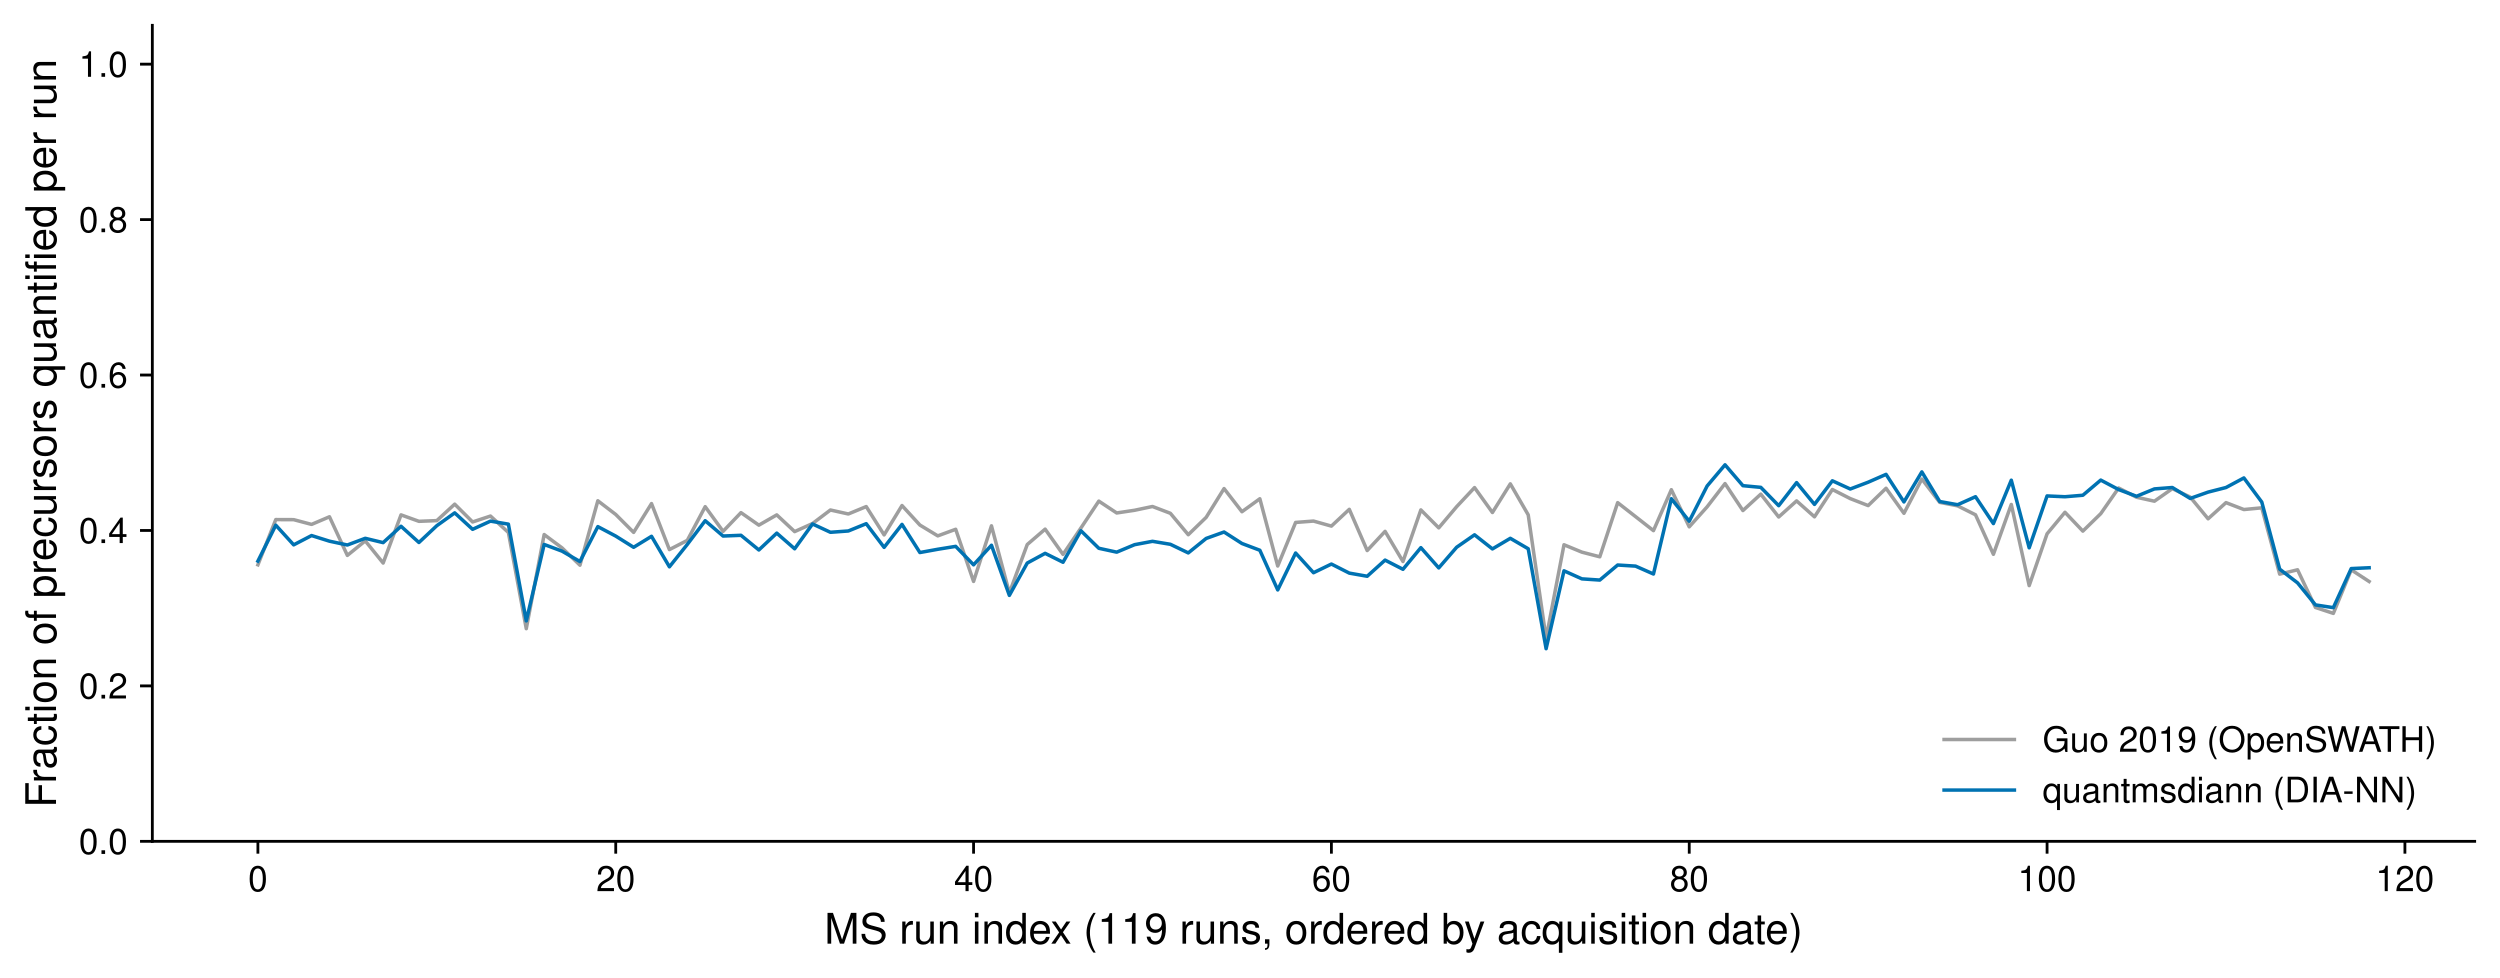
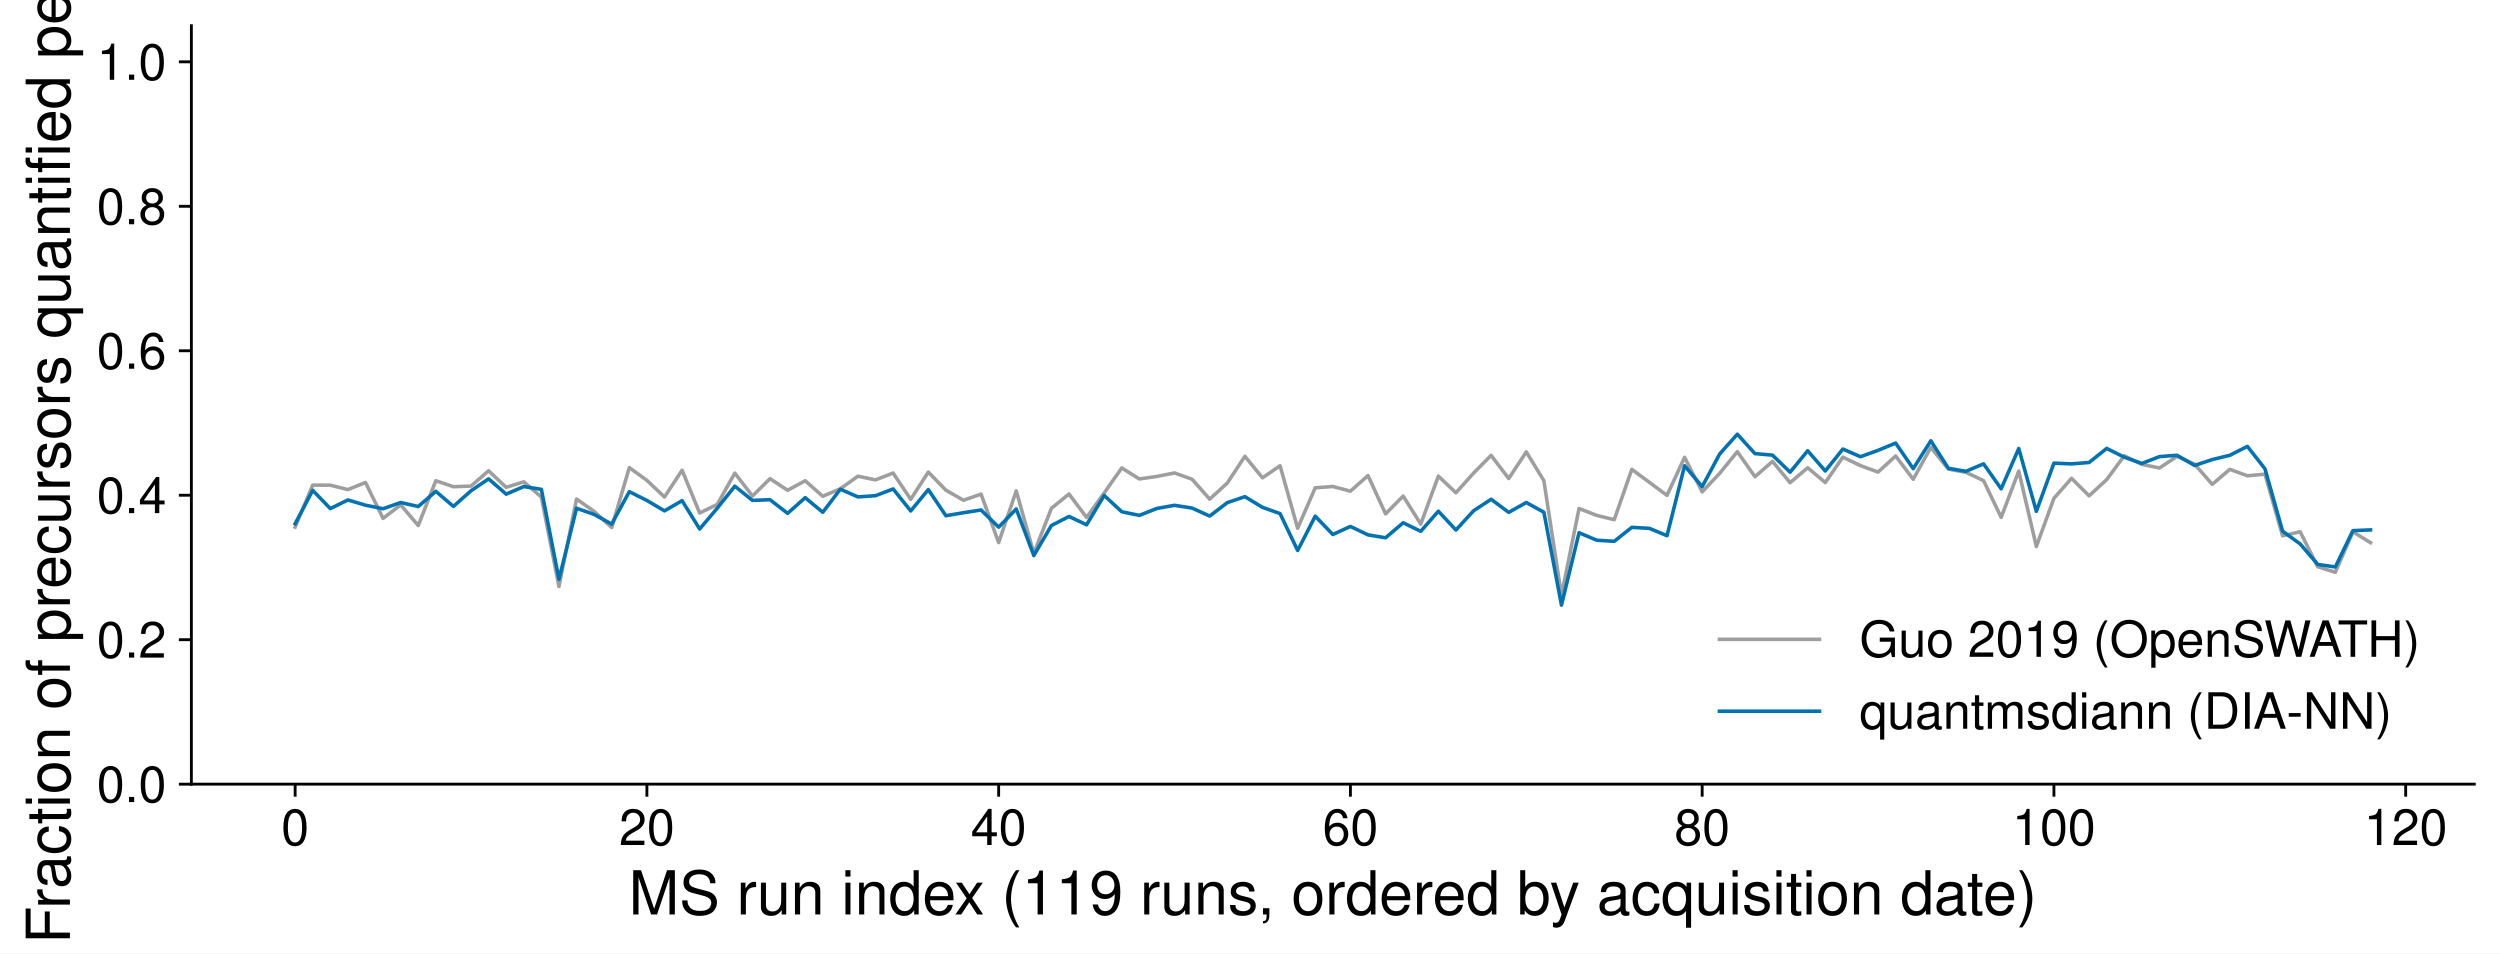
- <svg xmlns="http://www.w3.org/2000/svg" xmlns:xlink="http://www.w3.org/1999/xlink" width="711.111pt" height="278.185pt" viewBox="0 0 711.111 278.185" version="1.1">
+ <svg xmlns="http://www.w3.org/2000/svg" xmlns:xlink="http://www.w3.org/1999/xlink" width="699.841pt" height="266.845pt" viewBox="0 0 699.841 266.845" version="1.1">
  <defs>
    <style type="text/css">*{stroke-linejoin: round; stroke-linecap: butt}</style>
  </defs>
  <g id="figure_1">
    <g id="patch_1">
-       <path d="M 0 278.185  L 711.111 278.185  L 711.111 0  L 0 0  z " style="fill: #ffffff" />
+       <path d="M 0 266.845  L 699.841 266.845  L 699.841 0  L 0 0  z " style="fill: #ffffff" />
    </g>
    <g id="axes_1">
      <g id="patch_2">
-         <path d="M 43.331 239.312  L 703.911 239.312  L 703.911 7.2  L 43.331 7.2  z " style="fill: #ffffff" />
+         <path d="M 53.571 219.512  L 692.641 219.512  L 692.641 7.2  L 53.571 7.2  z " style="fill: #ffffff" />
      </g>
      <g id="matplotlib.axis_1">
        <g id="xtick_1">
          <g id="line2d_1">
            <defs>
-               <path id="md797ba50f5" d="M 0 0  L 0 3.5  " style="stroke: #000000; stroke-width: 0.8" />
+               <path id="ma860325b79" d="M 0 0  L 0 3.5  " style="stroke: #000000; stroke-width: 0.8" />
            </defs>
            <g>
-               <use xlink:href="#md797ba50f5" x="73.358" y="239.312" style="stroke: #000000; stroke-width: 0.8" />
+               <use xlink:href="#ma860325b79" x="82.62" y="219.512" style="stroke: #000000; stroke-width: 0.8" />
            </g>
          </g>
          <g id="text_1">
-             <text style="font-size: 10px; font-family: 'Helvetica', 'Arial', 'DejaVu Sans', sans-serif; text-anchor: middle" x="73.358" y="253.486" transform="rotate(-0 73.35761 253.4859)">0</text>
+             <text style="font-size: 14px; font-family: 'Helvetica', 'Arial', 'DejaVu Sans', sans-serif; text-anchor: middle" x="82.62" y="236.555" transform="rotate(-0 82.61957 236.5553)">0</text>
          </g>
        </g>
        <g id="xtick_2">
          <g id="line2d_2">
            <g>
-               <use xlink:href="#md797ba50f5" x="175.142" y="239.312" style="stroke: #000000; stroke-width: 0.8" />
+               <use xlink:href="#ma860325b79" x="181.09" y="219.512" style="stroke: #000000; stroke-width: 0.8" />
            </g>
          </g>
          <g id="text_2">
-             <text style="font-size: 10px; font-family: 'Helvetica', 'Arial', 'DejaVu Sans', sans-serif; text-anchor: middle" x="175.142" y="253.486" transform="rotate(-0 175.1419 253.4859)">20</text>
+             <text style="font-size: 14px; font-family: 'Helvetica', 'Arial', 'DejaVu Sans', sans-serif; text-anchor: middle" x="181.09" y="236.555" transform="rotate(-0 181.0895 236.5553)">20</text>
          </g>
        </g>
        <g id="xtick_3">
          <g id="line2d_3">
            <g>
-               <use xlink:href="#md797ba50f5" x="276.926" y="239.312" style="stroke: #000000; stroke-width: 0.8" />
+               <use xlink:href="#ma860325b79" x="279.559" y="219.512" style="stroke: #000000; stroke-width: 0.8" />
            </g>
          </g>
          <g id="text_3">
-             <text style="font-size: 10px; font-family: 'Helvetica', 'Arial', 'DejaVu Sans', sans-serif; text-anchor: middle" x="276.926" y="253.486" transform="rotate(-0 276.9262 253.4859)">40</text>
+             <text style="font-size: 14px; font-family: 'Helvetica', 'Arial', 'DejaVu Sans', sans-serif; text-anchor: middle" x="279.559" y="236.555" transform="rotate(-0 279.5595 236.5553)">40</text>
          </g>
        </g>
        <g id="xtick_4">
          <g id="line2d_4">
            <g>
-               <use xlink:href="#md797ba50f5" x="378.71" y="239.312" style="stroke: #000000; stroke-width: 0.8" />
+               <use xlink:href="#ma860325b79" x="378.029" y="219.512" style="stroke: #000000; stroke-width: 0.8" />
            </g>
          </g>
          <g id="text_4">
-             <text style="font-size: 10px; font-family: 'Helvetica', 'Arial', 'DejaVu Sans', sans-serif; text-anchor: middle" x="378.71" y="253.486" transform="rotate(-0 378.7105 253.4859)">60</text>
+             <text style="font-size: 14px; font-family: 'Helvetica', 'Arial', 'DejaVu Sans', sans-serif; text-anchor: middle" x="378.029" y="236.555" transform="rotate(-0 378.0294 236.5553)">60</text>
          </g>
        </g>
        <g id="xtick_5">
          <g id="line2d_5">
            <g>
-               <use xlink:href="#md797ba50f5" x="480.495" y="239.312" style="stroke: #000000; stroke-width: 0.8" />
+               <use xlink:href="#ma860325b79" x="476.499" y="219.512" style="stroke: #000000; stroke-width: 0.8" />
            </g>
          </g>
          <g id="text_5">
-             <text style="font-size: 10px; font-family: 'Helvetica', 'Arial', 'DejaVu Sans', sans-serif; text-anchor: middle" x="480.495" y="253.486" transform="rotate(-0 480.4947 253.4859)">80</text>
+             <text style="font-size: 14px; font-family: 'Helvetica', 'Arial', 'DejaVu Sans', sans-serif; text-anchor: middle" x="476.499" y="236.555" transform="rotate(-0 476.4994 236.5553)">80</text>
          </g>
        </g>
        <g id="xtick_6">
          <g id="line2d_6">
            <g>
-               <use xlink:href="#md797ba50f5" x="582.279" y="239.312" style="stroke: #000000; stroke-width: 0.8" />
+               <use xlink:href="#ma860325b79" x="574.969" y="219.512" style="stroke: #000000; stroke-width: 0.8" />
            </g>
          </g>
          <g id="text_6">
-             <text style="font-size: 10px; font-family: 'Helvetica', 'Arial', 'DejaVu Sans', sans-serif; text-anchor: middle" x="582.279" y="253.486" transform="rotate(-0 582.279 253.4859)">100</text>
+             <text style="font-size: 14px; font-family: 'Helvetica', 'Arial', 'DejaVu Sans', sans-serif; text-anchor: middle" x="574.969" y="236.555" transform="rotate(-0 574.9693 236.5553)">100</text>
          </g>
        </g>
        <g id="xtick_7">
          <g id="line2d_7">
            <g>
-               <use xlink:href="#md797ba50f5" x="684.063" y="239.312" style="stroke: #000000; stroke-width: 0.8" />
+               <use xlink:href="#ma860325b79" x="673.439" y="219.512" style="stroke: #000000; stroke-width: 0.8" />
            </g>
          </g>
          <g id="text_7">
-             <text style="font-size: 10px; font-family: 'Helvetica', 'Arial', 'DejaVu Sans', sans-serif; text-anchor: middle" x="684.063" y="253.486" transform="rotate(-0 684.0633 253.4859)">120</text>
+             <text style="font-size: 14px; font-family: 'Helvetica', 'Arial', 'DejaVu Sans', sans-serif; text-anchor: middle" x="673.439" y="236.555" transform="rotate(-0 673.4393 236.5553)">120</text>
          </g>
        </g>
        <g id="text_8">
-           <text style="font-size: 12px; font-family: 'Helvetica', 'Arial', 'DejaVu Sans', sans-serif; text-anchor: middle" x="373.621" y="268.413" transform="rotate(-0 373.6212 268.4128)">MS run index (119 runs, ordered by acquisition date)</text>
+           <text style="font-size: 17px; font-family: 'Helvetica', 'Arial', 'DejaVu Sans', sans-serif; text-anchor: middle" x="373.106" y="256" transform="rotate(-0 373.1059 256.0003)">MS run index (119 runs, ordered by acquisition date)</text>
        </g>
      </g>
      <g id="matplotlib.axis_2">
        <g id="ytick_1">
          <g id="line2d_8">
            <defs>
-               <path id="mc95a0e3382" d="M 0 0  L -3.5 0  " style="stroke: #000000; stroke-width: 0.8" />
+               <path id="m981cb5f627" d="M 0 0  L -3.5 0  " style="stroke: #000000; stroke-width: 0.8" />
            </defs>
            <g>
-               <use xlink:href="#mc95a0e3382" x="43.331" y="239.312" style="stroke: #000000; stroke-width: 0.8" />
+               <use xlink:href="#m981cb5f627" x="53.571" y="219.512" style="stroke: #000000; stroke-width: 0.8" />
            </g>
          </g>
          <g id="text_9">
-             <text style="font-size: 10px; font-family: 'Helvetica', 'Arial', 'DejaVu Sans', sans-serif; text-anchor: end" x="36.331" y="242.899" transform="rotate(-0 36.33125 242.8992)">0.0</text>
+             <text style="font-size: 14px; font-family: 'Helvetica', 'Arial', 'DejaVu Sans', sans-serif; text-anchor: end" x="46.571" y="224.534" transform="rotate(-0 46.57094 224.5339)">0.0</text>
          </g>
        </g>
        <g id="ytick_2">
          <g id="line2d_9">
            <g>
-               <use xlink:href="#mc95a0e3382" x="43.331" y="195.101" style="stroke: #000000; stroke-width: 0.8" />
+               <use xlink:href="#m981cb5f627" x="53.571" y="179.072" style="stroke: #000000; stroke-width: 0.8" />
            </g>
          </g>
          <g id="text_10">
-             <text style="font-size: 10px; font-family: 'Helvetica', 'Arial', 'DejaVu Sans', sans-serif; text-anchor: end" x="36.331" y="198.687" transform="rotate(-0 36.33125 198.6873)">0.2</text>
+             <text style="font-size: 14px; font-family: 'Helvetica', 'Arial', 'DejaVu Sans', sans-serif; text-anchor: end" x="46.571" y="184.093" transform="rotate(-0 46.57094 184.0934)">0.2</text>
          </g>
        </g>
        <g id="ytick_3">
          <g id="line2d_10">
            <g>
-               <use xlink:href="#mc95a0e3382" x="43.331" y="150.889" style="stroke: #000000; stroke-width: 0.8" />
+               <use xlink:href="#m981cb5f627" x="53.571" y="138.632" style="stroke: #000000; stroke-width: 0.8" />
            </g>
          </g>
          <g id="text_11">
-             <text style="font-size: 10px; font-family: 'Helvetica', 'Arial', 'DejaVu Sans', sans-serif; text-anchor: end" x="36.331" y="154.475" transform="rotate(-0 36.33125 154.4754)">0.4</text>
+             <text style="font-size: 14px; font-family: 'Helvetica', 'Arial', 'DejaVu Sans', sans-serif; text-anchor: end" x="46.571" y="143.653" transform="rotate(-0 46.57094 143.653)">0.4</text>
          </g>
        </g>
        <g id="ytick_4">
          <g id="line2d_11">
            <g>
-               <use xlink:href="#mc95a0e3382" x="43.331" y="106.677" style="stroke: #000000; stroke-width: 0.8" />
+               <use xlink:href="#m981cb5f627" x="53.571" y="98.191" style="stroke: #000000; stroke-width: 0.8" />
            </g>
          </g>
          <g id="text_12">
-             <text style="font-size: 10px; font-family: 'Helvetica', 'Arial', 'DejaVu Sans', sans-serif; text-anchor: end" x="36.331" y="110.264" transform="rotate(-0 36.33125 110.2635)">0.6</text>
+             <text style="font-size: 14px; font-family: 'Helvetica', 'Arial', 'DejaVu Sans', sans-serif; text-anchor: end" x="46.571" y="103.212" transform="rotate(-0 46.57094 103.2125)">0.6</text>
          </g>
        </g>
        <g id="ytick_5">
          <g id="line2d_12">
            <g>
-               <use xlink:href="#mc95a0e3382" x="43.331" y="62.465" style="stroke: #000000; stroke-width: 0.8" />
+               <use xlink:href="#m981cb5f627" x="53.571" y="57.751" style="stroke: #000000; stroke-width: 0.8" />
            </g>
          </g>
          <g id="text_13">
-             <text style="font-size: 10px; font-family: 'Helvetica', 'Arial', 'DejaVu Sans', sans-serif; text-anchor: end" x="36.331" y="66.052" transform="rotate(-0 36.33125 66.0516)">0.8</text>
+             <text style="font-size: 14px; font-family: 'Helvetica', 'Arial', 'DejaVu Sans', sans-serif; text-anchor: end" x="46.571" y="62.772" transform="rotate(-0 46.57094 62.772)">0.8</text>
          </g>
        </g>
        <g id="ytick_6">
          <g id="line2d_13">
            <g>
-               <use xlink:href="#mc95a0e3382" x="43.331" y="18.253" style="stroke: #000000; stroke-width: 0.8" />
+               <use xlink:href="#m981cb5f627" x="53.571" y="17.31" style="stroke: #000000; stroke-width: 0.8" />
            </g>
          </g>
          <g id="text_14">
-             <text style="font-size: 10px; font-family: 'Helvetica', 'Arial', 'DejaVu Sans', sans-serif; text-anchor: end" x="36.331" y="21.84" transform="rotate(-0 36.33125 21.83969)">1.0</text>
+             <text style="font-size: 14px; font-family: 'Helvetica', 'Arial', 'DejaVu Sans', sans-serif; text-anchor: end" x="46.571" y="22.332" transform="rotate(-0 46.57094 22.33152)">1.0</text>
          </g>
        </g>
        <g id="text_15">
-           <text style="font-size: 12px; font-family: 'Helvetica', 'Arial', 'DejaVu Sans', sans-serif; text-anchor: middle" x="15.93" y="123.256" transform="rotate(-90 15.93 123.2562)">Fraction of precursors quantified per run</text>
+           <text style="font-size: 17px; font-family: 'Helvetica', 'Arial', 'DejaVu Sans', sans-serif; text-anchor: middle" x="19.567" y="113.356" transform="rotate(-90 19.5675 113.3563)">Fraction of precursors quantified per run</text>
        </g>
      </g>
      <g id="line2d_14">
-         <path d="M 73.358 160.657  L 78.447 147.793  L 83.536 147.816  L 88.625 149.164  L 93.714 146.993  L 98.804 157.979  L 103.893 153.848  L 108.982 160.15  L 114.071 146.454  L 119.161 148.287  L 124.25 148.086  L 129.339 143.406  L 134.428 148.469  L 139.517 146.788  L 144.607 151.463  L 149.696 178.817  L 154.785 152.052  L 159.874 155.845  L 164.963 160.767  L 170.053 142.442  L 175.142 146.335  L 180.231 151.431  L 185.32 143.242  L 190.41 156.329  L 195.499 153.706  L 200.588 144.119  L 205.677 151.134  L 210.766 145.819  L 215.856 149.374  L 220.945 146.459  L 226.034 151.211  L 231.123 148.913  L 236.212 145.065  L 241.302 146.198  L 246.391 144.096  L 251.48 152.144  L 256.569 143.799  L 261.659 149.347  L 266.748 152.427  L 271.837 150.553  L 276.926 165.378  L 282.015 149.571  L 287.105 168.659  L 292.194 154.89  L 297.283 150.512  L 302.372 157.696  L 307.461 150.192  L 312.551 142.542  L 317.64 145.91  L 322.729 145.143  L 327.818 144.069  L 332.908 146.006  L 337.997 152.093  L 343.086 147.162  L 348.175 138.978  L 353.264 145.554  L 358.354 141.871  L 363.443 160.995  L 368.532 148.607  L 373.621 148.214  L 378.71 149.648  L 383.8 144.878  L 388.889 156.595  L 393.978 151.147  L 399.067 159.72  L 404.157 145.042  L 409.246 150.142  L 414.335 144.124  L 419.424 138.695  L 424.513 145.778  L 429.603 137.63  L 434.692 146.445  L 439.781 181.559  L 444.87 154.954  L 449.959 157.056  L 455.049 158.377  L 460.138 142.977  L 465.227 146.948  L 470.316 150.933  L 475.406 139.298  L 480.495 149.85  L 485.584 144.16  L 490.673 137.557  L 495.762 145.22  L 500.852 140.555  L 505.941 147.053  L 511.03 142.478  L 516.119 147.007  L 521.208 139.238  L 526.298 141.825  L 531.387 143.808  L 536.476 138.887  L 541.565 146.002  L 546.655 136.268  L 551.744 142.894  L 556.833 143.886  L 561.922 146.431  L 567.011 157.664  L 572.101 143.493  L 577.19 166.57  L 582.279 151.837  L 587.368 145.718  L 592.457 151.07  L 597.547 146.107  L 602.636 138.813  L 607.725 141.437  L 612.814 142.561  L 617.904 138.996  L 622.993 141.382  L 628.082 147.565  L 633.171 142.972  L 638.26 144.937  L 643.35 144.448  L 648.439 163.308  L 653.528 162.074  L 658.617 172.79  L 663.706 174.472  L 668.796 162.083  L 673.885 165.405  " clip-path="url(#pb2ab83dd8c)" style="fill: none; stroke: #9e9e9e; stroke-linecap: square" />
+         <path d="M 82.62 147.567  L 87.543 135.8  L 92.467 135.821  L 97.39 137.054  L 102.314 135.069  L 107.237 145.117  L 112.161 141.339  L 117.084 147.103  L 122.008 134.575  L 126.931 136.251  L 131.855 136.068  L 136.778 131.787  L 141.702 136.419  L 146.625 134.88  L 151.549 139.157  L 156.472 164.178  L 161.396 139.696  L 166.319 143.165  L 171.243 147.667  L 176.166 130.905  L 181.09 134.467  L 186.013 139.127  L 190.937 131.637  L 195.86 143.608  L 200.784 141.209  L 205.707 132.439  L 210.631 138.856  L 215.554 133.994  L 220.478 137.246  L 225.401 134.579  L 230.325 138.927  L 235.248 136.824  L 240.172 133.305  L 245.095 134.341  L 250.018 132.418  L 254.942 139.779  L 259.865 132.147  L 264.789 137.221  L 269.712 140.039  L 274.636 138.325  L 279.559 151.885  L 284.483 137.426  L 289.406 154.886  L 294.33 142.292  L 299.253 138.287  L 304.177 144.858  L 309.1 137.995  L 314.024 130.997  L 318.947 134.078  L 323.871 133.376  L 328.794 132.393  L 333.718 134.166  L 338.641 139.733  L 343.565 135.223  L 348.488 127.737  L 353.412 133.752  L 358.335 130.383  L 363.259 147.876  L 368.182 136.544  L 373.106 136.185  L 378.029 137.497  L 382.953 133.133  L 387.876 143.851  L 392.8 138.868  L 397.723 146.71  L 402.647 133.284  L 407.57 137.949  L 412.494 132.444  L 417.417 127.478  L 422.341 133.957  L 427.264 126.504  L 432.188 134.567  L 437.111 166.686  L 442.035 142.35  L 446.958 144.273  L 451.882 145.481  L 456.805 131.394  L 461.729 135.027  L 466.652 138.672  L 471.576 128.029  L 476.499 137.681  L 481.423 132.477  L 486.346 126.437  L 491.27 133.447  L 496.193 129.179  L 501.117 135.123  L 506.04 130.939  L 510.964 135.081  L 515.887 127.975  L 520.811 130.341  L 525.734 132.155  L 530.658 127.653  L 535.581 134.161  L 540.505 125.258  L 545.428 131.319  L 550.352 132.226  L 555.275 134.554  L 560.199 144.829  L 565.122 131.867  L 570.046 152.976  L 574.969 139.499  L 579.893 133.902  L 584.816 138.797  L 589.74 134.258  L 594.663 127.586  L 599.587 129.986  L 604.51 131.014  L 609.434 127.754  L 614.357 129.936  L 619.281 135.591  L 624.204 131.39  L 629.128 133.188  L 634.051 132.74  L 638.975 149.991  L 643.898 148.862  L 648.822 158.665  L 653.745 160.203  L 658.669 148.871  L 663.592 151.91  " clip-path="url(#pf3de43b658)" style="fill: none; stroke: #9e9e9e; stroke-linecap: square" />
      </g>
      <g id="line2d_15">
-         <path d="M 73.358 159.603  L 78.447 149.391  L 83.536 154.978  L 88.625 152.336  L 93.714 153.935  L 98.804 155.022  L 103.893 153.119  L 108.982 154.345  L 114.071 149.698  L 119.161 154.307  L 124.25 149.529  L 129.339 145.884  L 134.428 150.561  L 139.517 148.233  L 144.607 149.089  L 149.696 176.606  L 154.785 154.869  L 159.874 156.772  L 164.963 159.725  L 170.053 149.794  L 175.142 152.487  L 180.231 155.674  L 185.32 152.553  L 190.41 161.226  L 195.499 154.86  L 200.588 148.116  L 205.677 152.47  L 210.766 152.263  L 215.856 156.432  L 220.945 151.648  L 226.034 156.099  L 231.123 149.045  L 236.212 151.405  L 241.302 151.033  L 246.391 148.963  L 251.48 155.693  L 256.569 149.164  L 261.659 157.164  L 266.748 156.238  L 271.837 155.411  L 276.926 160.66  L 282.015 155.095  L 287.105 169.351  L 292.194 160.154  L 297.283 157.395  L 302.372 159.93  L 307.461 150.962  L 312.551 155.953  L 317.64 157.056  L 322.729 154.93  L 327.818 153.976  L 332.908 154.822  L 337.997 157.269  L 343.086 153.158  L 348.175 151.328  L 353.264 154.593  L 358.354 156.515  L 363.443 167.798  L 368.532 157.307  L 373.621 162.905  L 378.71 160.441  L 383.8 163.02  L 388.889 163.911  L 393.978 159.321  L 399.067 161.933  L 404.157 155.778  L 409.246 161.536  L 414.335 155.661  L 419.424 152.128  L 424.513 156.135  L 429.603 153.122  L 434.692 156.092  L 439.781 184.514  L 444.87 162.365  L 449.959 164.656  L 455.049 164.996  L 460.138 160.718  L 465.227 161.03  L 470.316 163.273  L 475.406 141.867  L 480.495 148.254  L 485.584 138.234  L 490.673 132.215  L 495.762 138.148  L 500.852 138.627  L 505.941 143.836  L 511.03 137.281  L 516.119 143.47  L 521.208 136.762  L 526.298 139.092  L 531.387 137.16  L 536.476 134.932  L 541.565 142.766  L 546.655 134.231  L 551.744 142.653  L 556.833 143.567  L 561.922 141.288  L 567.011 148.925  L 572.101 136.591  L 577.19 155.819  L 582.279 141.068  L 587.368 141.294  L 592.457 140.871  L 597.547 136.561  L 602.636 139.252  L 607.725 141.166  L 612.814 139.069  L 617.904 138.669  L 622.993 141.777  L 628.082 139.976  L 633.171 138.672  L 638.26 135.948  L 643.35 142.808  L 648.439 161.886  L 653.528 165.793  L 658.617 172.061  L 663.706 172.842  L 668.796 161.73  L 673.885 161.494  " clip-path="url(#pb2ab83dd8c)" style="fill: none; stroke: #0072b2; stroke-linecap: square" />
+         <path d="M 82.62 146.602  L 87.543 137.262  L 92.467 142.372  L 97.39 139.956  L 102.314 141.418  L 107.237 142.412  L 112.161 140.671  L 117.084 141.793  L 122.008 137.542  L 126.931 141.758  L 131.855 137.388  L 136.778 134.054  L 141.702 138.332  L 146.625 136.202  L 151.549 136.985  L 156.472 162.155  L 161.396 142.273  L 166.319 144.013  L 171.243 146.714  L 176.166 137.63  L 181.09 140.093  L 186.013 143.009  L 190.937 140.154  L 195.86 148.087  L 200.784 142.264  L 205.707 136.096  L 210.631 140.078  L 215.554 139.889  L 220.478 143.702  L 225.401 139.326  L 230.325 143.398  L 235.248 136.945  L 240.172 139.104  L 245.095 138.764  L 250.018 136.87  L 254.942 143.026  L 259.865 137.054  L 264.789 144.371  L 269.712 143.525  L 274.636 142.768  L 279.559 147.569  L 284.483 142.479  L 289.406 155.519  L 294.33 147.106  L 299.253 144.583  L 304.177 146.901  L 309.1 138.698  L 314.024 143.263  L 318.947 144.273  L 323.871 142.328  L 328.794 141.456  L 333.718 142.23  L 338.641 144.468  L 343.565 140.707  L 348.488 139.034  L 353.412 142.02  L 358.335 143.778  L 363.259 154.098  L 368.182 144.502  L 373.106 149.623  L 378.029 147.369  L 382.953 149.728  L 387.876 150.543  L 392.8 146.344  L 397.723 148.733  L 402.647 143.103  L 407.57 148.37  L 412.494 142.997  L 417.417 139.765  L 422.341 143.43  L 427.264 140.675  L 432.188 143.391  L 437.111 169.388  L 442.035 149.129  L 446.958 151.224  L 451.882 151.535  L 456.805 147.622  L 461.729 147.908  L 466.652 149.96  L 471.576 130.38  L 476.499 136.221  L 481.423 127.057  L 486.346 121.551  L 491.27 126.977  L 496.193 127.416  L 501.117 132.181  L 506.04 126.184  L 510.964 131.845  L 515.887 125.71  L 520.811 127.841  L 525.734 126.074  L 530.658 124.036  L 535.581 131.202  L 540.505 123.394  L 545.428 131.099  L 550.352 131.935  L 555.275 129.85  L 560.199 136.835  L 565.122 125.553  L 570.046 143.141  L 574.969 129.649  L 579.893 129.855  L 584.816 129.468  L 589.74 125.526  L 594.663 127.987  L 599.587 129.738  L 604.51 127.82  L 609.434 127.454  L 614.357 130.297  L 619.281 128.649  L 624.204 127.457  L 629.128 124.965  L 634.051 131.24  L 638.975 148.69  L 643.898 152.265  L 648.822 157.998  L 653.745 158.712  L 658.669 148.548  L 663.592 148.333  " clip-path="url(#pf3de43b658)" style="fill: none; stroke: #0072b2; stroke-linecap: square" />
      </g>
      <g id="patch_3">
-         <path d="M 43.331 239.312  L 43.331 7.2  " style="fill: none; stroke: #000000; stroke-width: 0.8; stroke-linejoin: miter; stroke-linecap: square" />
+         <path d="M 53.571 219.512  L 53.571 7.2  " style="fill: none; stroke: #000000; stroke-width: 0.8; stroke-linejoin: miter; stroke-linecap: square" />
      </g>
      <g id="patch_4">
-         <path d="M 43.331 239.312  L 703.911 239.312  " style="fill: none; stroke: #000000; stroke-width: 0.8; stroke-linejoin: miter; stroke-linecap: square" />
+         <path d="M 53.571 219.512  L 692.641 219.512  " style="fill: none; stroke: #000000; stroke-width: 0.8; stroke-linejoin: miter; stroke-linecap: square" />
      </g>
      <g id="legend_1">
        <g id="line2d_16">
-           <path d="M 552.982 210.353  L 562.982 210.353  L 572.982 210.353  " style="fill: none; stroke: #9e9e9e; stroke-linecap: square" />
+           <path d="M 481.339 178.969  L 495.339 178.969  L 509.339 178.969  " style="fill: none; stroke: #9e9e9e; stroke-linecap: square" />
        </g>
        <g id="text_16">
-           <text style="font-size: 10px; font-family: 'Helvetica', 'Arial', 'DejaVu Sans', sans-serif; text-anchor: start" x="580.982" y="213.853" transform="rotate(-0 580.9816 213.8531)">Guo 2019 (OpenSWATH)</text>
+           <text style="font-size: 14px; font-family: 'Helvetica', 'Arial', 'DejaVu Sans', sans-serif; text-anchor: start" x="520.539" y="183.869" transform="rotate(-0 520.5394 183.8694)">Guo 2019 (OpenSWATH)</text>
        </g>
        <g id="line2d_17">
-           <path d="M 552.982 224.728  L 562.982 224.728  L 572.982 224.728  " style="fill: none; stroke: #0072b2; stroke-linecap: square" />
+           <path d="M 481.339 199.094  L 495.339 199.094  L 509.339 199.094  " style="fill: none; stroke: #0072b2; stroke-linecap: square" />
        </g>
        <g id="text_17">
-           <text style="font-size: 10px; font-family: 'Helvetica', 'Arial', 'DejaVu Sans', sans-serif; text-anchor: start" x="580.982" y="228.228" transform="rotate(-0 580.9816 228.2281)">quantmsdiann (DIA-NN)</text>
+           <text style="font-size: 14px; font-family: 'Helvetica', 'Arial', 'DejaVu Sans', sans-serif; text-anchor: start" x="520.539" y="203.994" transform="rotate(-0 520.5394 203.9944)">quantmsdiann (DIA-NN)</text>
        </g>
      </g>
    </g>
  </g>
  <defs>
-     <clipPath id="pb2ab83dd8c">
-       <rect x="43.331" y="7.2" width="660.58" height="232.113" />
+     <clipPath id="pf3de43b658">
+       <rect x="53.571" y="7.2" width="639.07" height="212.312" />
    </clipPath>
  </defs>
</svg>
